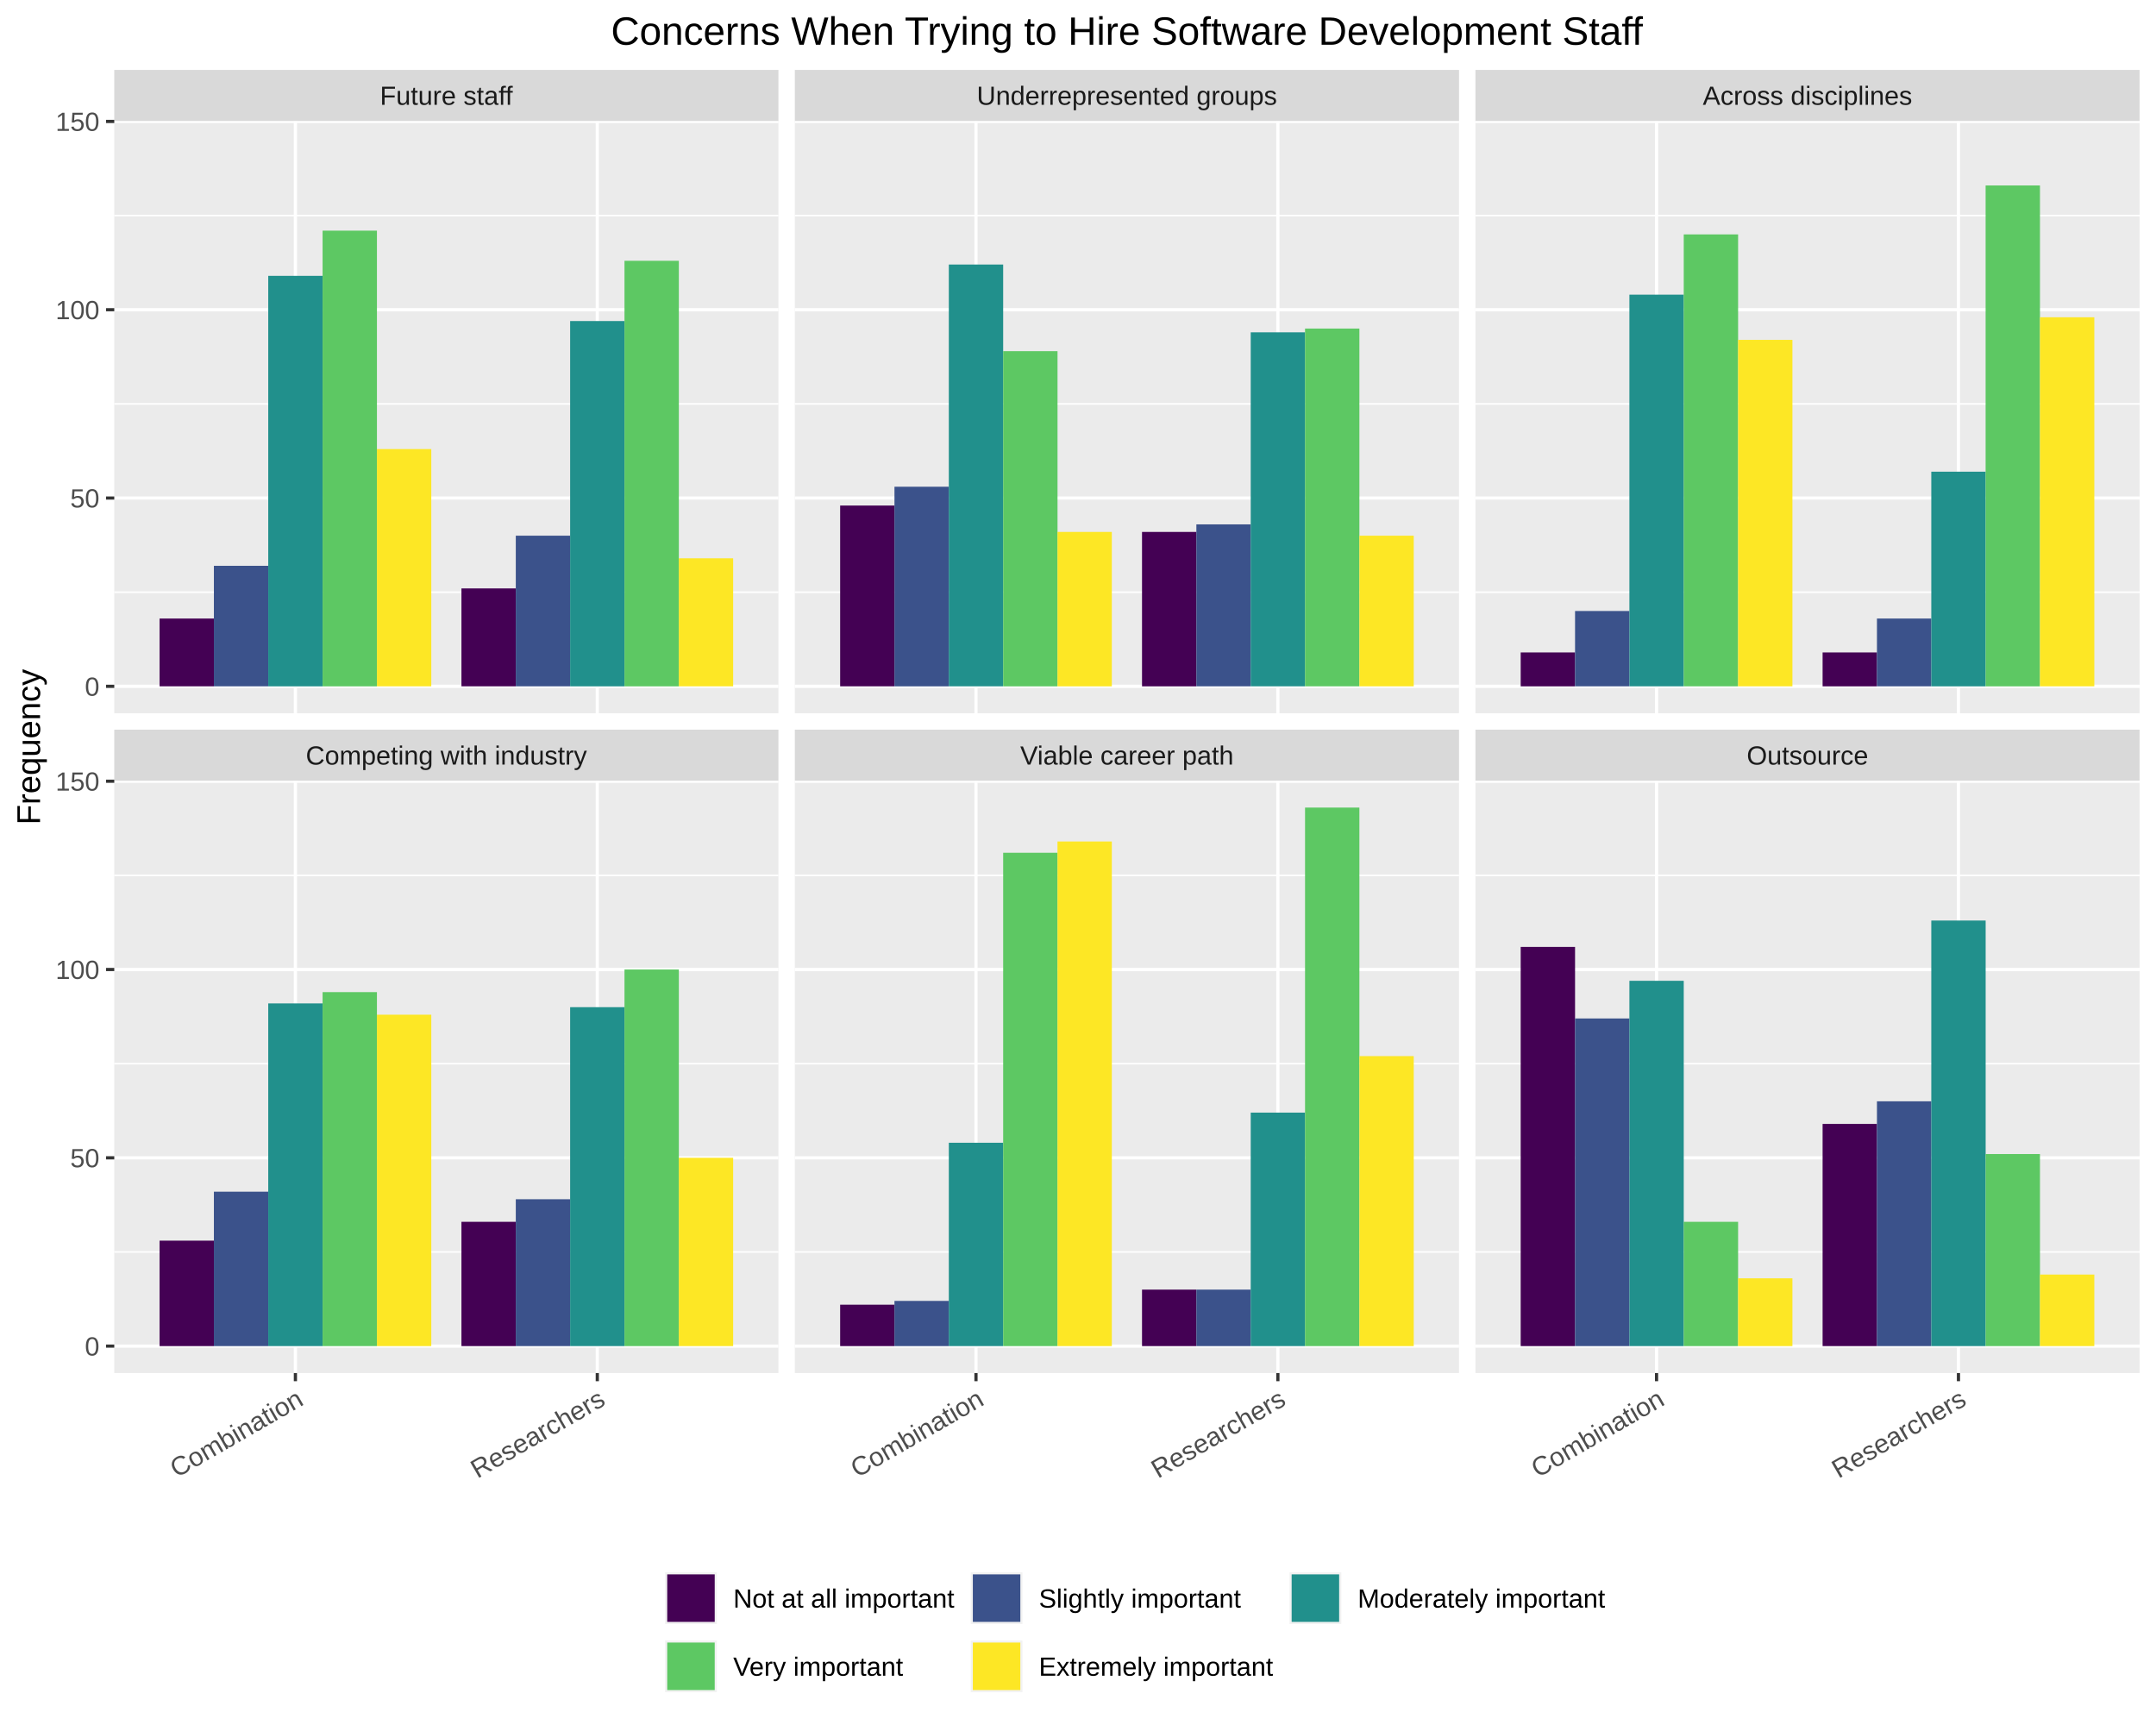
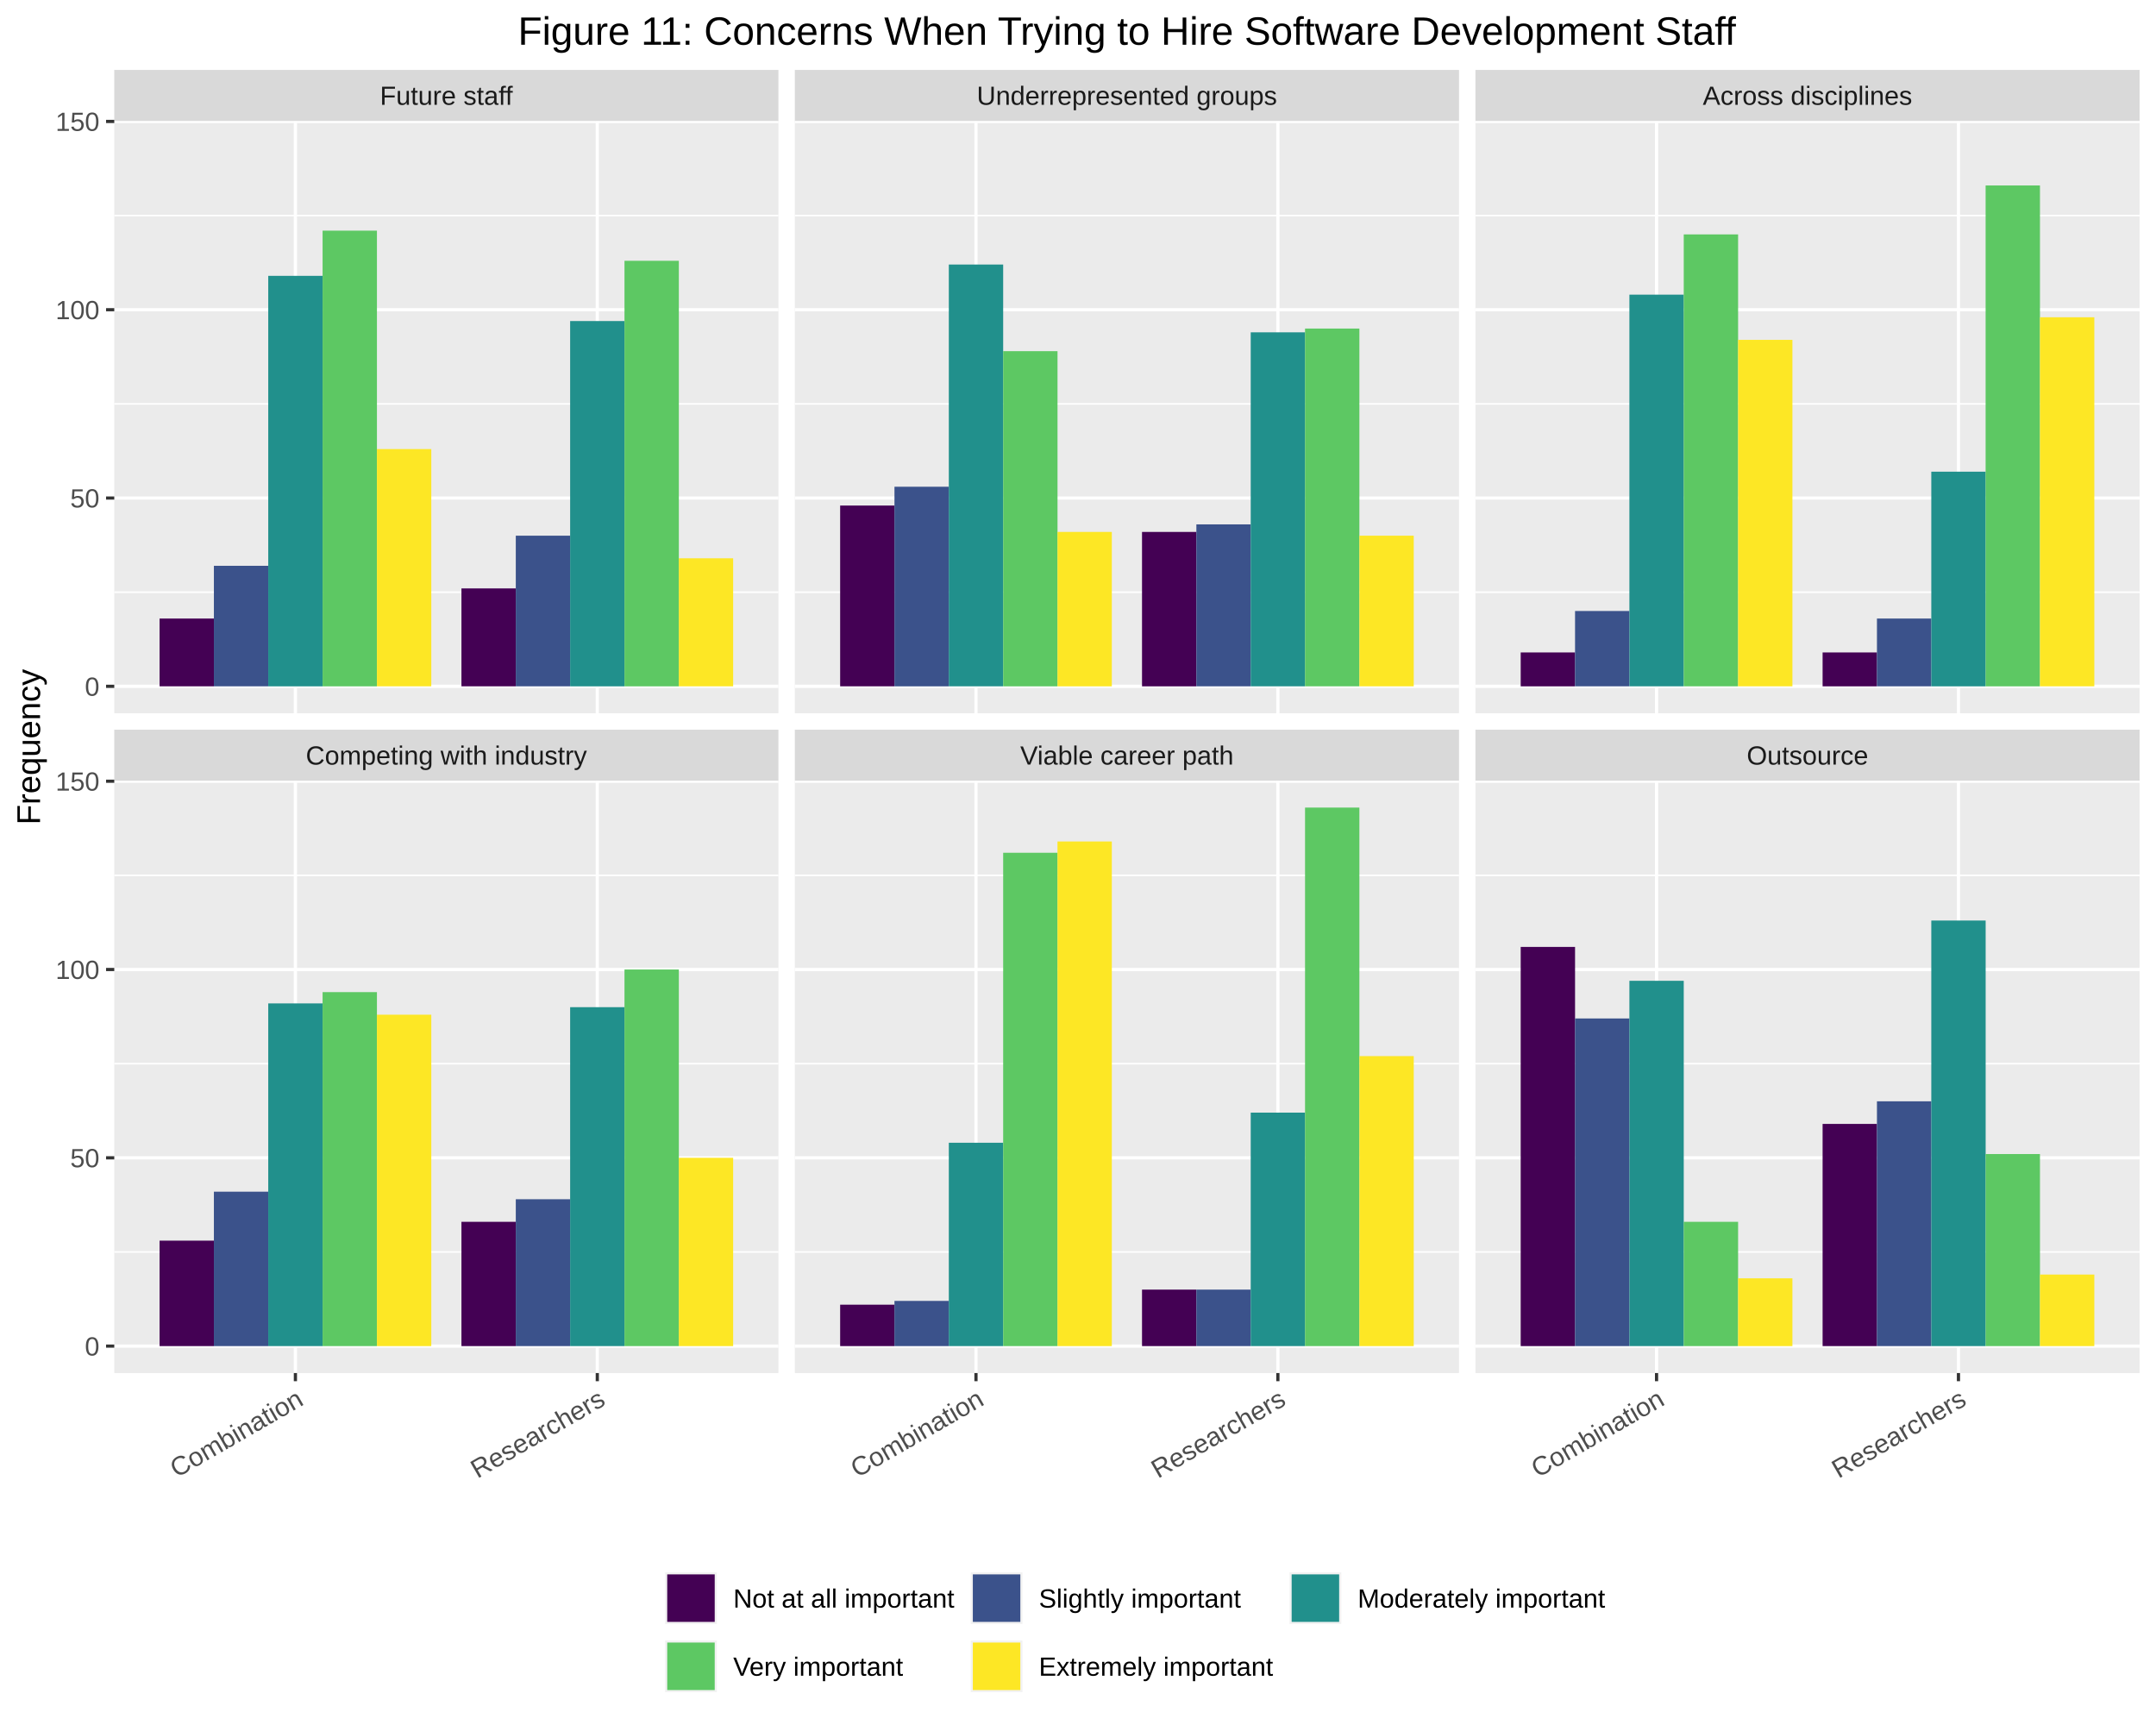
<svg xmlns="http://www.w3.org/2000/svg" class="svglite" width="720.00pt" height="576.00pt" viewBox="0 0 720.00 576.00">
  <defs>
    <style type="text/css">
    .svglite line, .svglite polyline, .svglite polygon, .svglite path, .svglite rect, .svglite circle {
      fill: none;
      stroke: #000000;
      stroke-linecap: round;
      stroke-linejoin: round;
      stroke-miterlimit: 10.00;
    }
    .svglite text {
      white-space: pre;
    }
  </style>
  </defs>
  <rect width="100%" height="100%" style="stroke: none; fill: #FFFFFF;" />
  <defs>
    <clipPath id="cpMC4wMHw3MjAuMDB8MC4wMHw1NzYuMDA=">
      <rect x="0.00" y="0.00" width="720.00" height="576.00" />
    </clipPath>
  </defs>
  <g clip-path="url(#cpMC4wMHw3MjAuMDB8MC4wMHw1NzYuMDA=)">
    <rect x="0.00" y="0.00" width="720.00" height="576.00" style="stroke-width: 1.07; stroke: #FFFFFF; fill: #FFFFFF;" />
  </g>
  <defs>
    <clipPath id="cpMzguMTZ8MjU5Ljk2fDQwLjM2fDIzOC4xNg==">
      <rect x="38.16" y="40.36" width="221.80" height="197.80" />
    </clipPath>
  </defs>
  <g clip-path="url(#cpMzguMTZ8MjU5Ljk2fDQwLjM2fDIzOC4xNg==)">
    <rect x="38.16" y="40.36" width="221.80" height="197.80" style="stroke-width: 1.07; stroke: none; fill: #EBEBEB;" />
    <polyline points="38.16,197.74 259.96,197.74 " style="stroke-width: 0.53; stroke: #FFFFFF; stroke-linecap: butt;" />
    <polyline points="38.16,134.86 259.96,134.86 " style="stroke-width: 0.53; stroke: #FFFFFF; stroke-linecap: butt;" />
    <polyline points="38.16,71.99 259.96,71.99 " style="stroke-width: 0.53; stroke: #FFFFFF; stroke-linecap: butt;" />
    <polyline points="38.16,229.17 259.96,229.17 " style="stroke-width: 1.07; stroke: #FFFFFF; stroke-linecap: butt;" />
    <polyline points="38.16,166.30 259.96,166.30 " style="stroke-width: 1.07; stroke: #FFFFFF; stroke-linecap: butt;" />
    <polyline points="38.16,103.42 259.96,103.42 " style="stroke-width: 1.07; stroke: #FFFFFF; stroke-linecap: butt;" />
    <polyline points="38.16,40.55 259.96,40.55 " style="stroke-width: 1.07; stroke: #FFFFFF; stroke-linecap: butt;" />
    <polyline points="98.65,238.16 98.65,40.36 " style="stroke-width: 1.07; stroke: #FFFFFF; stroke-linecap: butt;" />
    <polyline points="199.47,238.16 199.47,40.36 " style="stroke-width: 1.07; stroke: #FFFFFF; stroke-linecap: butt;" />
    <rect x="53.29" y="206.54" width="18.15" height="22.63" style="stroke-width: 1.07; stroke: none; stroke-linecap: square; stroke-linejoin: miter; fill: #440154;" />
    <rect x="71.43" y="188.93" width="18.15" height="40.24" style="stroke-width: 1.07; stroke: none; stroke-linecap: square; stroke-linejoin: miter; fill: #3B528B;" />
    <rect x="89.58" y="92.11" width="18.15" height="137.07" style="stroke-width: 1.07; stroke: none; stroke-linecap: square; stroke-linejoin: miter; fill: #21908C;" />
    <rect x="107.73" y="77.02" width="18.15" height="152.16" style="stroke-width: 1.07; stroke: none; stroke-linecap: square; stroke-linejoin: miter; fill: #5DC863;" />
    <rect x="125.88" y="149.95" width="18.15" height="79.22" style="stroke-width: 1.07; stroke: none; stroke-linecap: square; stroke-linejoin: miter; fill: #FDE725;" />
    <rect x="154.10" y="196.48" width="18.15" height="32.69" style="stroke-width: 1.07; stroke: none; stroke-linecap: square; stroke-linejoin: miter; fill: #440154;" />
    <rect x="172.25" y="178.87" width="18.15" height="50.30" style="stroke-width: 1.07; stroke: none; stroke-linecap: square; stroke-linejoin: miter; fill: #3B528B;" />
    <rect x="190.40" y="107.20" width="18.15" height="121.98" style="stroke-width: 1.07; stroke: none; stroke-linecap: square; stroke-linejoin: miter; fill: #21908C;" />
    <rect x="208.55" y="87.08" width="18.15" height="142.10" style="stroke-width: 1.07; stroke: none; stroke-linecap: square; stroke-linejoin: miter; fill: #5DC863;" />
    <rect x="226.69" y="186.42" width="18.15" height="42.75" style="stroke-width: 1.07; stroke: none; stroke-linecap: square; stroke-linejoin: miter; fill: #FDE725;" />
  </g>
  <g clip-path="url(#cpMC4wMHw3MjAuMDB8MC4wMHw1NzYuMDA=)">
</g>
  <defs>
    <clipPath id="cpMzguMTZ8MjU5Ljk2fDI2MC42N3w0NTguNDc=">
      <rect x="38.16" y="260.67" width="221.80" height="197.80" />
    </clipPath>
  </defs>
  <g clip-path="url(#cpMzguMTZ8MjU5Ljk2fDI2MC42N3w0NTguNDc=)">
    <rect x="38.16" y="260.67" width="221.80" height="197.80" style="stroke-width: 1.07; stroke: none; fill: #EBEBEB;" />
    <polyline points="38.16,418.04 259.96,418.04 " style="stroke-width: 0.53; stroke: #FFFFFF; stroke-linecap: butt;" />
    <polyline points="38.16,355.17 259.96,355.17 " style="stroke-width: 0.53; stroke: #FFFFFF; stroke-linecap: butt;" />
    <polyline points="38.16,292.29 259.96,292.29 " style="stroke-width: 0.53; stroke: #FFFFFF; stroke-linecap: butt;" />
    <polyline points="38.16,449.48 259.96,449.48 " style="stroke-width: 1.07; stroke: #FFFFFF; stroke-linecap: butt;" />
    <polyline points="38.16,386.61 259.96,386.61 " style="stroke-width: 1.07; stroke: #FFFFFF; stroke-linecap: butt;" />
    <polyline points="38.16,323.73 259.96,323.73 " style="stroke-width: 1.07; stroke: #FFFFFF; stroke-linecap: butt;" />
    <polyline points="38.16,260.86 259.96,260.86 " style="stroke-width: 1.07; stroke: #FFFFFF; stroke-linecap: butt;" />
    <polyline points="98.65,458.47 98.65,260.67 " style="stroke-width: 1.07; stroke: #FFFFFF; stroke-linecap: butt;" />
    <polyline points="199.47,458.47 199.47,260.67 " style="stroke-width: 1.07; stroke: #FFFFFF; stroke-linecap: butt;" />
    <rect x="53.29" y="414.27" width="18.15" height="35.21" style="stroke-width: 1.07; stroke: none; stroke-linecap: square; stroke-linejoin: miter; fill: #440154;" />
    <rect x="71.43" y="397.92" width="18.15" height="51.56" style="stroke-width: 1.07; stroke: none; stroke-linecap: square; stroke-linejoin: miter; fill: #3B528B;" />
    <rect x="89.58" y="335.05" width="18.15" height="114.43" style="stroke-width: 1.07; stroke: none; stroke-linecap: square; stroke-linejoin: miter; fill: #21908C;" />
    <rect x="107.73" y="331.28" width="18.15" height="118.20" style="stroke-width: 1.07; stroke: none; stroke-linecap: square; stroke-linejoin: miter; fill: #5DC863;" />
    <rect x="125.88" y="338.82" width="18.15" height="110.66" style="stroke-width: 1.07; stroke: none; stroke-linecap: square; stroke-linejoin: miter; fill: #FDE725;" />
    <rect x="154.10" y="407.98" width="18.15" height="41.50" style="stroke-width: 1.07; stroke: none; stroke-linecap: square; stroke-linejoin: miter; fill: #440154;" />
    <rect x="172.25" y="400.44" width="18.15" height="49.04" style="stroke-width: 1.07; stroke: none; stroke-linecap: square; stroke-linejoin: miter; fill: #3B528B;" />
    <rect x="190.40" y="336.31" width="18.15" height="113.17" style="stroke-width: 1.07; stroke: none; stroke-linecap: square; stroke-linejoin: miter; fill: #21908C;" />
    <rect x="208.55" y="323.73" width="18.15" height="125.75" style="stroke-width: 1.07; stroke: none; stroke-linecap: square; stroke-linejoin: miter; fill: #5DC863;" />
    <rect x="226.69" y="386.61" width="18.15" height="62.87" style="stroke-width: 1.07; stroke: none; stroke-linecap: square; stroke-linejoin: miter; fill: #FDE725;" />
  </g>
  <g clip-path="url(#cpMC4wMHw3MjAuMDB8MC4wMHw1NzYuMDA=)">
</g>
  <defs>
    <clipPath id="cpMjY1LjQ0fDQ4Ny4yNHw0MC4zNnwyMzguMTY=">
      <rect x="265.44" y="40.36" width="221.80" height="197.80" />
    </clipPath>
  </defs>
  <g clip-path="url(#cpMjY1LjQ0fDQ4Ny4yNHw0MC4zNnwyMzguMTY=)">
    <rect x="265.44" y="40.36" width="221.80" height="197.80" style="stroke-width: 1.07; stroke: none; fill: #EBEBEB;" />
    <polyline points="265.44,197.74 487.24,197.74 " style="stroke-width: 0.53; stroke: #FFFFFF; stroke-linecap: butt;" />
    <polyline points="265.44,134.86 487.24,134.86 " style="stroke-width: 0.53; stroke: #FFFFFF; stroke-linecap: butt;" />
    <polyline points="265.44,71.99 487.24,71.99 " style="stroke-width: 0.53; stroke: #FFFFFF; stroke-linecap: butt;" />
    <polyline points="265.44,229.17 487.24,229.17 " style="stroke-width: 1.07; stroke: #FFFFFF; stroke-linecap: butt;" />
    <polyline points="265.44,166.30 487.24,166.30 " style="stroke-width: 1.07; stroke: #FFFFFF; stroke-linecap: butt;" />
    <polyline points="265.44,103.42 487.24,103.42 " style="stroke-width: 1.07; stroke: #FFFFFF; stroke-linecap: butt;" />
    <polyline points="265.44,40.55 487.24,40.55 " style="stroke-width: 1.07; stroke: #FFFFFF; stroke-linecap: butt;" />
    <polyline points="325.93,238.16 325.93,40.36 " style="stroke-width: 1.07; stroke: #FFFFFF; stroke-linecap: butt;" />
    <polyline points="426.75,238.16 426.75,40.36 " style="stroke-width: 1.07; stroke: #FFFFFF; stroke-linecap: butt;" />
    <rect x="280.57" y="168.81" width="18.15" height="60.36" style="stroke-width: 1.07; stroke: none; stroke-linecap: square; stroke-linejoin: miter; fill: #440154;" />
    <rect x="298.71" y="162.53" width="18.15" height="66.65" style="stroke-width: 1.07; stroke: none; stroke-linecap: square; stroke-linejoin: miter; fill: #3B528B;" />
    <rect x="316.86" y="88.33" width="18.15" height="140.84" style="stroke-width: 1.07; stroke: none; stroke-linecap: square; stroke-linejoin: miter; fill: #21908C;" />
    <rect x="335.01" y="117.26" width="18.15" height="111.92" style="stroke-width: 1.07; stroke: none; stroke-linecap: square; stroke-linejoin: miter; fill: #5DC863;" />
    <rect x="353.15" y="177.62" width="18.15" height="51.56" style="stroke-width: 1.07; stroke: none; stroke-linecap: square; stroke-linejoin: miter; fill: #FDE725;" />
    <rect x="381.38" y="177.62" width="18.15" height="51.56" style="stroke-width: 1.07; stroke: none; stroke-linecap: square; stroke-linejoin: miter; fill: #440154;" />
    <rect x="399.53" y="175.10" width="18.15" height="54.07" style="stroke-width: 1.07; stroke: none; stroke-linecap: square; stroke-linejoin: miter; fill: #3B528B;" />
    <rect x="417.68" y="110.97" width="18.15" height="118.20" style="stroke-width: 1.07; stroke: none; stroke-linecap: square; stroke-linejoin: miter; fill: #21908C;" />
    <rect x="435.82" y="109.71" width="18.15" height="119.46" style="stroke-width: 1.07; stroke: none; stroke-linecap: square; stroke-linejoin: miter; fill: #5DC863;" />
    <rect x="453.97" y="178.87" width="18.15" height="50.30" style="stroke-width: 1.07; stroke: none; stroke-linecap: square; stroke-linejoin: miter; fill: #FDE725;" />
  </g>
  <g clip-path="url(#cpMC4wMHw3MjAuMDB8MC4wMHw1NzYuMDA=)">
</g>
  <defs>
    <clipPath id="cpMjY1LjQ0fDQ4Ny4yNHwyNjAuNjd8NDU4LjQ3">
      <rect x="265.44" y="260.67" width="221.80" height="197.80" />
    </clipPath>
  </defs>
  <g clip-path="url(#cpMjY1LjQ0fDQ4Ny4yNHwyNjAuNjd8NDU4LjQ3)">
    <rect x="265.44" y="260.67" width="221.80" height="197.80" style="stroke-width: 1.07; stroke: none; fill: #EBEBEB;" />
    <polyline points="265.44,418.04 487.24,418.04 " style="stroke-width: 0.53; stroke: #FFFFFF; stroke-linecap: butt;" />
    <polyline points="265.44,355.17 487.24,355.17 " style="stroke-width: 0.53; stroke: #FFFFFF; stroke-linecap: butt;" />
    <polyline points="265.44,292.29 487.24,292.29 " style="stroke-width: 0.53; stroke: #FFFFFF; stroke-linecap: butt;" />
    <polyline points="265.44,449.48 487.24,449.48 " style="stroke-width: 1.07; stroke: #FFFFFF; stroke-linecap: butt;" />
    <polyline points="265.44,386.61 487.24,386.61 " style="stroke-width: 1.07; stroke: #FFFFFF; stroke-linecap: butt;" />
    <polyline points="265.44,323.73 487.24,323.73 " style="stroke-width: 1.07; stroke: #FFFFFF; stroke-linecap: butt;" />
    <polyline points="265.44,260.86 487.24,260.86 " style="stroke-width: 1.07; stroke: #FFFFFF; stroke-linecap: butt;" />
    <polyline points="325.93,458.47 325.93,260.67 " style="stroke-width: 1.07; stroke: #FFFFFF; stroke-linecap: butt;" />
    <polyline points="426.75,458.47 426.75,260.67 " style="stroke-width: 1.07; stroke: #FFFFFF; stroke-linecap: butt;" />
    <rect x="280.57" y="435.65" width="18.15" height="13.83" style="stroke-width: 1.07; stroke: none; stroke-linecap: square; stroke-linejoin: miter; fill: #440154;" />
    <rect x="298.71" y="434.39" width="18.15" height="15.09" style="stroke-width: 1.07; stroke: none; stroke-linecap: square; stroke-linejoin: miter; fill: #3B528B;" />
    <rect x="316.86" y="381.58" width="18.15" height="67.90" style="stroke-width: 1.07; stroke: none; stroke-linecap: square; stroke-linejoin: miter; fill: #21908C;" />
    <rect x="335.01" y="284.75" width="18.15" height="164.73" style="stroke-width: 1.07; stroke: none; stroke-linecap: square; stroke-linejoin: miter; fill: #5DC863;" />
    <rect x="353.15" y="280.98" width="18.15" height="168.50" style="stroke-width: 1.07; stroke: none; stroke-linecap: square; stroke-linejoin: miter; fill: #FDE725;" />
    <rect x="381.38" y="430.62" width="18.15" height="18.86" style="stroke-width: 1.07; stroke: none; stroke-linecap: square; stroke-linejoin: miter; fill: #440154;" />
    <rect x="399.53" y="430.62" width="18.15" height="18.86" style="stroke-width: 1.07; stroke: none; stroke-linecap: square; stroke-linejoin: miter; fill: #3B528B;" />
    <rect x="417.68" y="371.52" width="18.15" height="77.96" style="stroke-width: 1.07; stroke: none; stroke-linecap: square; stroke-linejoin: miter; fill: #21908C;" />
    <rect x="435.82" y="269.66" width="18.15" height="179.82" style="stroke-width: 1.07; stroke: none; stroke-linecap: square; stroke-linejoin: miter; fill: #5DC863;" />
    <rect x="453.97" y="352.65" width="18.15" height="96.83" style="stroke-width: 1.07; stroke: none; stroke-linecap: square; stroke-linejoin: miter; fill: #FDE725;" />
  </g>
  <g clip-path="url(#cpMC4wMHw3MjAuMDB8MC4wMHw1NzYuMDA=)">
</g>
  <defs>
    <clipPath id="cpNDkyLjcyfDcxNC41Mnw0MC4zNnwyMzguMTY=">
      <rect x="492.72" y="40.36" width="221.80" height="197.80" />
    </clipPath>
  </defs>
  <g clip-path="url(#cpNDkyLjcyfDcxNC41Mnw0MC4zNnwyMzguMTY=)">
    <rect x="492.72" y="40.36" width="221.80" height="197.80" style="stroke-width: 1.07; stroke: none; fill: #EBEBEB;" />
    <polyline points="492.72,197.74 714.52,197.74 " style="stroke-width: 0.53; stroke: #FFFFFF; stroke-linecap: butt;" />
    <polyline points="492.72,134.86 714.52,134.86 " style="stroke-width: 0.53; stroke: #FFFFFF; stroke-linecap: butt;" />
    <polyline points="492.72,71.99 714.52,71.99 " style="stroke-width: 0.53; stroke: #FFFFFF; stroke-linecap: butt;" />
    <polyline points="492.72,229.17 714.52,229.17 " style="stroke-width: 1.07; stroke: #FFFFFF; stroke-linecap: butt;" />
    <polyline points="492.72,166.30 714.52,166.30 " style="stroke-width: 1.07; stroke: #FFFFFF; stroke-linecap: butt;" />
    <polyline points="492.72,103.42 714.52,103.42 " style="stroke-width: 1.07; stroke: #FFFFFF; stroke-linecap: butt;" />
    <polyline points="492.72,40.55 714.52,40.55 " style="stroke-width: 1.07; stroke: #FFFFFF; stroke-linecap: butt;" />
    <polyline points="553.21,238.16 553.21,40.36 " style="stroke-width: 1.07; stroke: #FFFFFF; stroke-linecap: butt;" />
    <polyline points="654.03,238.16 654.03,40.36 " style="stroke-width: 1.07; stroke: #FFFFFF; stroke-linecap: butt;" />
    <rect x="507.84" y="217.86" width="18.15" height="11.32" style="stroke-width: 1.07; stroke: none; stroke-linecap: square; stroke-linejoin: miter; fill: #440154;" />
    <rect x="525.99" y="204.02" width="18.15" height="25.15" style="stroke-width: 1.07; stroke: none; stroke-linecap: square; stroke-linejoin: miter; fill: #3B528B;" />
    <rect x="544.14" y="98.39" width="18.15" height="130.78" style="stroke-width: 1.07; stroke: none; stroke-linecap: square; stroke-linejoin: miter; fill: #21908C;" />
    <rect x="562.29" y="78.27" width="18.15" height="150.90" style="stroke-width: 1.07; stroke: none; stroke-linecap: square; stroke-linejoin: miter; fill: #5DC863;" />
    <rect x="580.43" y="113.48" width="18.15" height="115.69" style="stroke-width: 1.07; stroke: none; stroke-linecap: square; stroke-linejoin: miter; fill: #FDE725;" />
    <rect x="608.66" y="217.86" width="18.15" height="11.32" style="stroke-width: 1.07; stroke: none; stroke-linecap: square; stroke-linejoin: miter; fill: #440154;" />
    <rect x="626.81" y="206.54" width="18.15" height="22.63" style="stroke-width: 1.07; stroke: none; stroke-linecap: square; stroke-linejoin: miter; fill: #3B528B;" />
    <rect x="644.96" y="157.50" width="18.15" height="71.68" style="stroke-width: 1.07; stroke: none; stroke-linecap: square; stroke-linejoin: miter; fill: #21908C;" />
    <rect x="663.10" y="61.93" width="18.15" height="167.25" style="stroke-width: 1.07; stroke: none; stroke-linecap: square; stroke-linejoin: miter; fill: #5DC863;" />
    <rect x="681.25" y="105.94" width="18.15" height="123.23" style="stroke-width: 1.07; stroke: none; stroke-linecap: square; stroke-linejoin: miter; fill: #FDE725;" />
  </g>
  <g clip-path="url(#cpMC4wMHw3MjAuMDB8MC4wMHw1NzYuMDA=)">
</g>
  <defs>
    <clipPath id="cpNDkyLjcyfDcxNC41MnwyNjAuNjd8NDU4LjQ3">
      <rect x="492.72" y="260.67" width="221.80" height="197.80" />
    </clipPath>
  </defs>
  <g clip-path="url(#cpNDkyLjcyfDcxNC41MnwyNjAuNjd8NDU4LjQ3)">
    <rect x="492.72" y="260.67" width="221.80" height="197.80" style="stroke-width: 1.07; stroke: none; fill: #EBEBEB;" />
    <polyline points="492.72,418.04 714.52,418.04 " style="stroke-width: 0.53; stroke: #FFFFFF; stroke-linecap: butt;" />
    <polyline points="492.72,355.17 714.52,355.17 " style="stroke-width: 0.53; stroke: #FFFFFF; stroke-linecap: butt;" />
    <polyline points="492.72,292.29 714.52,292.29 " style="stroke-width: 0.53; stroke: #FFFFFF; stroke-linecap: butt;" />
    <polyline points="492.72,449.48 714.52,449.48 " style="stroke-width: 1.07; stroke: #FFFFFF; stroke-linecap: butt;" />
    <polyline points="492.72,386.61 714.52,386.61 " style="stroke-width: 1.07; stroke: #FFFFFF; stroke-linecap: butt;" />
    <polyline points="492.72,323.73 714.52,323.73 " style="stroke-width: 1.07; stroke: #FFFFFF; stroke-linecap: butt;" />
    <polyline points="492.72,260.86 714.52,260.86 " style="stroke-width: 1.07; stroke: #FFFFFF; stroke-linecap: butt;" />
    <polyline points="553.21,458.47 553.21,260.67 " style="stroke-width: 1.07; stroke: #FFFFFF; stroke-linecap: butt;" />
    <polyline points="654.03,458.47 654.03,260.67 " style="stroke-width: 1.07; stroke: #FFFFFF; stroke-linecap: butt;" />
    <rect x="507.84" y="316.19" width="18.15" height="133.29" style="stroke-width: 1.07; stroke: none; stroke-linecap: square; stroke-linejoin: miter; fill: #440154;" />
    <rect x="525.99" y="340.08" width="18.15" height="109.40" style="stroke-width: 1.07; stroke: none; stroke-linecap: square; stroke-linejoin: miter; fill: #3B528B;" />
    <rect x="544.14" y="327.50" width="18.15" height="121.98" style="stroke-width: 1.07; stroke: none; stroke-linecap: square; stroke-linejoin: miter; fill: #21908C;" />
    <rect x="562.29" y="407.98" width="18.15" height="41.50" style="stroke-width: 1.07; stroke: none; stroke-linecap: square; stroke-linejoin: miter; fill: #5DC863;" />
    <rect x="580.43" y="426.85" width="18.15" height="22.63" style="stroke-width: 1.07; stroke: none; stroke-linecap: square; stroke-linejoin: miter; fill: #FDE725;" />
    <rect x="608.66" y="375.29" width="18.15" height="74.19" style="stroke-width: 1.07; stroke: none; stroke-linecap: square; stroke-linejoin: miter; fill: #440154;" />
    <rect x="626.81" y="367.74" width="18.15" height="81.74" style="stroke-width: 1.07; stroke: none; stroke-linecap: square; stroke-linejoin: miter; fill: #3B528B;" />
    <rect x="644.96" y="307.38" width="18.15" height="142.10" style="stroke-width: 1.07; stroke: none; stroke-linecap: square; stroke-linejoin: miter; fill: #21908C;" />
    <rect x="663.10" y="385.35" width="18.15" height="64.13" style="stroke-width: 1.07; stroke: none; stroke-linecap: square; stroke-linejoin: miter; fill: #5DC863;" />
    <rect x="681.25" y="425.59" width="18.15" height="23.89" style="stroke-width: 1.07; stroke: none; stroke-linecap: square; stroke-linejoin: miter; fill: #FDE725;" />
  </g>
  <g clip-path="url(#cpMC4wMHw3MjAuMDB8MC4wMHw1NzYuMDA=)">
</g>
  <defs>
    <clipPath id="cpMzguMTZ8MjU5Ljk2fDI0My42NHwyNjAuNjc=">
      <rect x="38.16" y="243.64" width="221.80" height="17.03" />
    </clipPath>
  </defs>
  <g clip-path="url(#cpMzguMTZ8MjU5Ljk2fDI0My42NHwyNjAuNjc=)">
    <rect x="38.16" y="243.64" width="221.80" height="17.03" style="stroke-width: 1.07; stroke: none; fill: #D9D9D9;" />
    <text x="149.06" y="255.31" text-anchor="middle" style="font-size: 8.80px;fill: #1A1A1A; font-family: &quot;Arial&quot;;" textLength="93.88px" lengthAdjust="spacingAndGlyphs">Competing with industry</text>
  </g>
  <g clip-path="url(#cpMC4wMHw3MjAuMDB8MC4wMHw1NzYuMDA=)">
</g>
  <defs>
    <clipPath id="cpMjY1LjQ0fDQ4Ny4yNHwyNDMuNjR8MjYwLjY3">
      <rect x="265.44" y="243.64" width="221.80" height="17.03" />
    </clipPath>
  </defs>
  <g clip-path="url(#cpMjY1LjQ0fDQ4Ny4yNHwyNDMuNjR8MjYwLjY3)">
    <rect x="265.44" y="243.64" width="221.80" height="17.03" style="stroke-width: 1.07; stroke: none; fill: #D9D9D9;" />
    <text x="376.34" y="255.31" text-anchor="middle" style="font-size: 8.80px;fill: #1A1A1A; font-family: &quot;Arial&quot;;" textLength="71.42px" lengthAdjust="spacingAndGlyphs">Viable career path</text>
  </g>
  <g clip-path="url(#cpMC4wMHw3MjAuMDB8MC4wMHw1NzYuMDA=)">
</g>
  <defs>
    <clipPath id="cpNDkyLjcyfDcxNC41MnwyNDMuNjR8MjYwLjY3">
      <rect x="492.72" y="243.64" width="221.80" height="17.03" />
    </clipPath>
  </defs>
  <g clip-path="url(#cpNDkyLjcyfDcxNC41MnwyNDMuNjR8MjYwLjY3)">
    <rect x="492.72" y="243.64" width="221.80" height="17.03" style="stroke-width: 1.07; stroke: none; fill: #D9D9D9;" />
    <text x="603.62" y="255.31" text-anchor="middle" style="font-size: 8.80px;fill: #1A1A1A; font-family: &quot;Arial&quot;;" textLength="40.59px" lengthAdjust="spacingAndGlyphs">Outsource</text>
  </g>
  <g clip-path="url(#cpMC4wMHw3MjAuMDB8MC4wMHw1NzYuMDA=)">
</g>
  <defs>
    <clipPath id="cpMzguMTZ8MjU5Ljk2fDIzLjM0fDQwLjM2">
      <rect x="38.16" y="23.34" width="221.80" height="17.03" />
    </clipPath>
  </defs>
  <g clip-path="url(#cpMzguMTZ8MjU5Ljk2fDIzLjM0fDQwLjM2)">
    <rect x="38.16" y="23.34" width="221.80" height="17.03" style="stroke-width: 1.07; stroke: none; fill: #D9D9D9;" />
    <text x="149.06" y="35.00" text-anchor="middle" style="font-size: 8.80px;fill: #1A1A1A; font-family: &quot;Arial&quot;;" textLength="44.49px" lengthAdjust="spacingAndGlyphs">Future staff</text>
  </g>
  <g clip-path="url(#cpMC4wMHw3MjAuMDB8MC4wMHw1NzYuMDA=)">
</g>
  <defs>
    <clipPath id="cpMjY1LjQ0fDQ4Ny4yNHwyMy4zNHw0MC4zNg==">
      <rect x="265.44" y="23.34" width="221.80" height="17.03" />
    </clipPath>
  </defs>
  <g clip-path="url(#cpMjY1LjQ0fDQ4Ny4yNHwyMy4zNHw0MC4zNg==)">
    <rect x="265.44" y="23.34" width="221.80" height="17.03" style="stroke-width: 1.07; stroke: none; fill: #D9D9D9;" />
    <text x="376.34" y="35.00" text-anchor="middle" style="font-size: 8.80px;fill: #1A1A1A; font-family: &quot;Arial&quot;;" textLength="100.30px" lengthAdjust="spacingAndGlyphs">Underrepresented groups</text>
  </g>
  <g clip-path="url(#cpMC4wMHw3MjAuMDB8MC4wMHw1NzYuMDA=)">
</g>
  <defs>
    <clipPath id="cpNDkyLjcyfDcxNC41MnwyMy4zNHw0MC4zNg==">
      <rect x="492.72" y="23.34" width="221.80" height="17.03" />
    </clipPath>
  </defs>
  <g clip-path="url(#cpNDkyLjcyfDcxNC41MnwyMy4zNHw0MC4zNg==)">
    <rect x="492.72" y="23.34" width="221.80" height="17.03" style="stroke-width: 1.07; stroke: none; fill: #D9D9D9;" />
    <text x="603.62" y="35.00" text-anchor="middle" style="font-size: 8.80px;fill: #1A1A1A; font-family: &quot;Arial&quot;;" textLength="69.92px" lengthAdjust="spacingAndGlyphs">Across disciplines</text>
  </g>
  <g clip-path="url(#cpMC4wMHw3MjAuMDB8MC4wMHw1NzYuMDA=)">
    <polyline points="98.65,461.21 98.65,458.47 " style="stroke-width: 1.07; stroke: #333333; stroke-linecap: butt;" />
    <polyline points="199.47,461.21 199.47,458.47 " style="stroke-width: 1.07; stroke: #333333; stroke-linecap: butt;" />
    <text transform="translate(101.81,468.86) rotate(-30)" text-anchor="end" style="font-size: 8.80px;fill: #4D4D4D; font-family: &quot;Arial&quot;;" textLength="49.40px" lengthAdjust="spacingAndGlyphs">Combination</text>
    <text transform="translate(202.63,468.86) rotate(-30)" text-anchor="end" style="font-size: 8.80px;fill: #4D4D4D; font-family: &quot;Arial&quot;;" textLength="49.89px" lengthAdjust="spacingAndGlyphs">Researchers</text>
    <polyline points="325.93,461.21 325.93,458.47 " style="stroke-width: 1.07; stroke: #333333; stroke-linecap: butt;" />
    <polyline points="426.75,461.21 426.75,458.47 " style="stroke-width: 1.07; stroke: #333333; stroke-linecap: butt;" />
    <text transform="translate(329.09,468.86) rotate(-30)" text-anchor="end" style="font-size: 8.80px;fill: #4D4D4D; font-family: &quot;Arial&quot;;" textLength="49.40px" lengthAdjust="spacingAndGlyphs">Combination</text>
    <text transform="translate(429.90,468.86) rotate(-30)" text-anchor="end" style="font-size: 8.80px;fill: #4D4D4D; font-family: &quot;Arial&quot;;" textLength="49.89px" lengthAdjust="spacingAndGlyphs">Researchers</text>
    <polyline points="553.21,461.21 553.21,458.47 " style="stroke-width: 1.07; stroke: #333333; stroke-linecap: butt;" />
    <polyline points="654.03,461.21 654.03,458.47 " style="stroke-width: 1.07; stroke: #333333; stroke-linecap: butt;" />
    <text transform="translate(556.37,468.86) rotate(-30)" text-anchor="end" style="font-size: 8.80px;fill: #4D4D4D; font-family: &quot;Arial&quot;;" textLength="49.40px" lengthAdjust="spacingAndGlyphs">Combination</text>
    <text transform="translate(657.18,468.86) rotate(-30)" text-anchor="end" style="font-size: 8.80px;fill: #4D4D4D; font-family: &quot;Arial&quot;;" textLength="49.89px" lengthAdjust="spacingAndGlyphs">Researchers</text>
    <text x="33.23" y="232.33" text-anchor="end" style="font-size: 8.80px;fill: #4D4D4D; font-family: &quot;Arial&quot;;" textLength="4.90px" lengthAdjust="spacingAndGlyphs">0</text>
    <text x="33.23" y="169.45" text-anchor="end" style="font-size: 8.80px;fill: #4D4D4D; font-family: &quot;Arial&quot;;" textLength="9.79px" lengthAdjust="spacingAndGlyphs">50</text>
    <text x="33.23" y="106.58" text-anchor="end" style="font-size: 8.80px;fill: #4D4D4D; font-family: &quot;Arial&quot;;" textLength="14.69px" lengthAdjust="spacingAndGlyphs">100</text>
    <text x="33.23" y="43.70" text-anchor="end" style="font-size: 8.80px;fill: #4D4D4D; font-family: &quot;Arial&quot;;" textLength="14.69px" lengthAdjust="spacingAndGlyphs">150</text>
    <polyline points="35.42,229.17 38.16,229.17 " style="stroke-width: 1.07; stroke: #333333; stroke-linecap: butt;" />
    <polyline points="35.42,166.30 38.16,166.30 " style="stroke-width: 1.07; stroke: #333333; stroke-linecap: butt;" />
    <polyline points="35.42,103.42 38.16,103.42 " style="stroke-width: 1.07; stroke: #333333; stroke-linecap: butt;" />
    <polyline points="35.42,40.55 38.16,40.55 " style="stroke-width: 1.07; stroke: #333333; stroke-linecap: butt;" />
    <text x="33.23" y="452.63" text-anchor="end" style="font-size: 8.80px;fill: #4D4D4D; font-family: &quot;Arial&quot;;" textLength="4.90px" lengthAdjust="spacingAndGlyphs">0</text>
    <text x="33.23" y="389.76" text-anchor="end" style="font-size: 8.80px;fill: #4D4D4D; font-family: &quot;Arial&quot;;" textLength="9.79px" lengthAdjust="spacingAndGlyphs">50</text>
    <text x="33.23" y="326.88" text-anchor="end" style="font-size: 8.80px;fill: #4D4D4D; font-family: &quot;Arial&quot;;" textLength="14.69px" lengthAdjust="spacingAndGlyphs">100</text>
    <text x="33.23" y="264.01" text-anchor="end" style="font-size: 8.80px;fill: #4D4D4D; font-family: &quot;Arial&quot;;" textLength="14.69px" lengthAdjust="spacingAndGlyphs">150</text>
    <polyline points="35.42,449.48 38.16,449.48 " style="stroke-width: 1.07; stroke: #333333; stroke-linecap: butt;" />
    <polyline points="35.42,386.61 38.16,386.61 " style="stroke-width: 1.07; stroke: #333333; stroke-linecap: butt;" />
    <polyline points="35.42,323.73 38.16,323.73 " style="stroke-width: 1.07; stroke: #333333; stroke-linecap: butt;" />
    <polyline points="35.42,260.86 38.16,260.86 " style="stroke-width: 1.07; stroke: #333333; stroke-linecap: butt;" />
    <text transform="translate(13.37,249.42) rotate(-90)" text-anchor="middle" style="font-size: 11.00px; font-family: &quot;Arial&quot;;" textLength="51.98px" lengthAdjust="spacingAndGlyphs">Frequency</text>
    <rect x="211.16" y="519.52" width="330.37" height="51.00" style="stroke-width: 1.07; stroke: none; fill: #FFFFFF;" />
    <rect x="222.11" y="525.00" width="17.28" height="17.28" style="stroke-width: 1.07; stroke: none; fill: #F2F2F2;" />
    <rect x="222.82" y="525.71" width="15.86" height="15.86" style="stroke-width: 1.07; stroke: none; stroke-linecap: square; stroke-linejoin: miter; fill: #440154;" />
    <rect x="324.17" y="525.00" width="17.28" height="17.28" style="stroke-width: 1.07; stroke: none; fill: #F2F2F2;" />
    <rect x="324.88" y="525.71" width="15.86" height="15.86" style="stroke-width: 1.07; stroke: none; stroke-linecap: square; stroke-linejoin: miter; fill: #3B528B;" />
    <rect x="430.64" y="525.00" width="17.28" height="17.28" style="stroke-width: 1.07; stroke: none; fill: #F2F2F2;" />
    <rect x="431.35" y="525.71" width="15.86" height="15.86" style="stroke-width: 1.07; stroke: none; stroke-linecap: square; stroke-linejoin: miter; fill: #21908C;" />
    <rect x="222.11" y="547.76" width="17.28" height="17.28" style="stroke-width: 1.07; stroke: none; fill: #F2F2F2;" />
    <rect x="222.82" y="548.47" width="15.86" height="15.86" style="stroke-width: 1.07; stroke: none; stroke-linecap: square; stroke-linejoin: miter; fill: #5DC863;" />
    <rect x="324.17" y="547.76" width="17.28" height="17.28" style="stroke-width: 1.07; stroke: none; fill: #F2F2F2;" />
    <rect x="324.88" y="548.47" width="15.86" height="15.86" style="stroke-width: 1.07; stroke: none; stroke-linecap: square; stroke-linejoin: miter; fill: #FDE725;" />
    <text x="244.87" y="536.80" style="font-size: 8.80px; font-family: &quot;Arial&quot;;" textLength="73.82px" lengthAdjust="spacingAndGlyphs">Not at all important</text>
    <text x="346.93" y="536.80" style="font-size: 8.80px; font-family: &quot;Arial&quot;;" textLength="67.47px" lengthAdjust="spacingAndGlyphs">Slightly important</text>
    <text x="453.40" y="536.80" style="font-size: 8.80px; font-family: &quot;Arial&quot;;" textLength="82.65px" lengthAdjust="spacingAndGlyphs">Moderately important</text>
    <text x="244.87" y="559.55" style="font-size: 8.80px; font-family: &quot;Arial&quot;;" textLength="57.21px" lengthAdjust="spacingAndGlyphs">Very important</text>
    <text x="346.93" y="559.55" style="font-size: 8.80px; font-family: &quot;Arial&quot;;" textLength="78.23px" lengthAdjust="spacingAndGlyphs">Extremely important</text>
-     <text x="376.34" y="14.94" text-anchor="middle" style="font-size: 13.20px; font-family: &quot;Arial&quot;;" textLength="345.31px" lengthAdjust="spacingAndGlyphs">Concerns When Trying to Hire Software Development Staff</text>
+     <text x="376.34" y="14.94" text-anchor="middle" style="font-size: 13.20px; font-family: &quot;Arial&quot;;" textLength="408.37px" lengthAdjust="spacingAndGlyphs">Figure 11: Concerns When Trying to Hire Software Development Staff</text>
  </g>
</svg>
